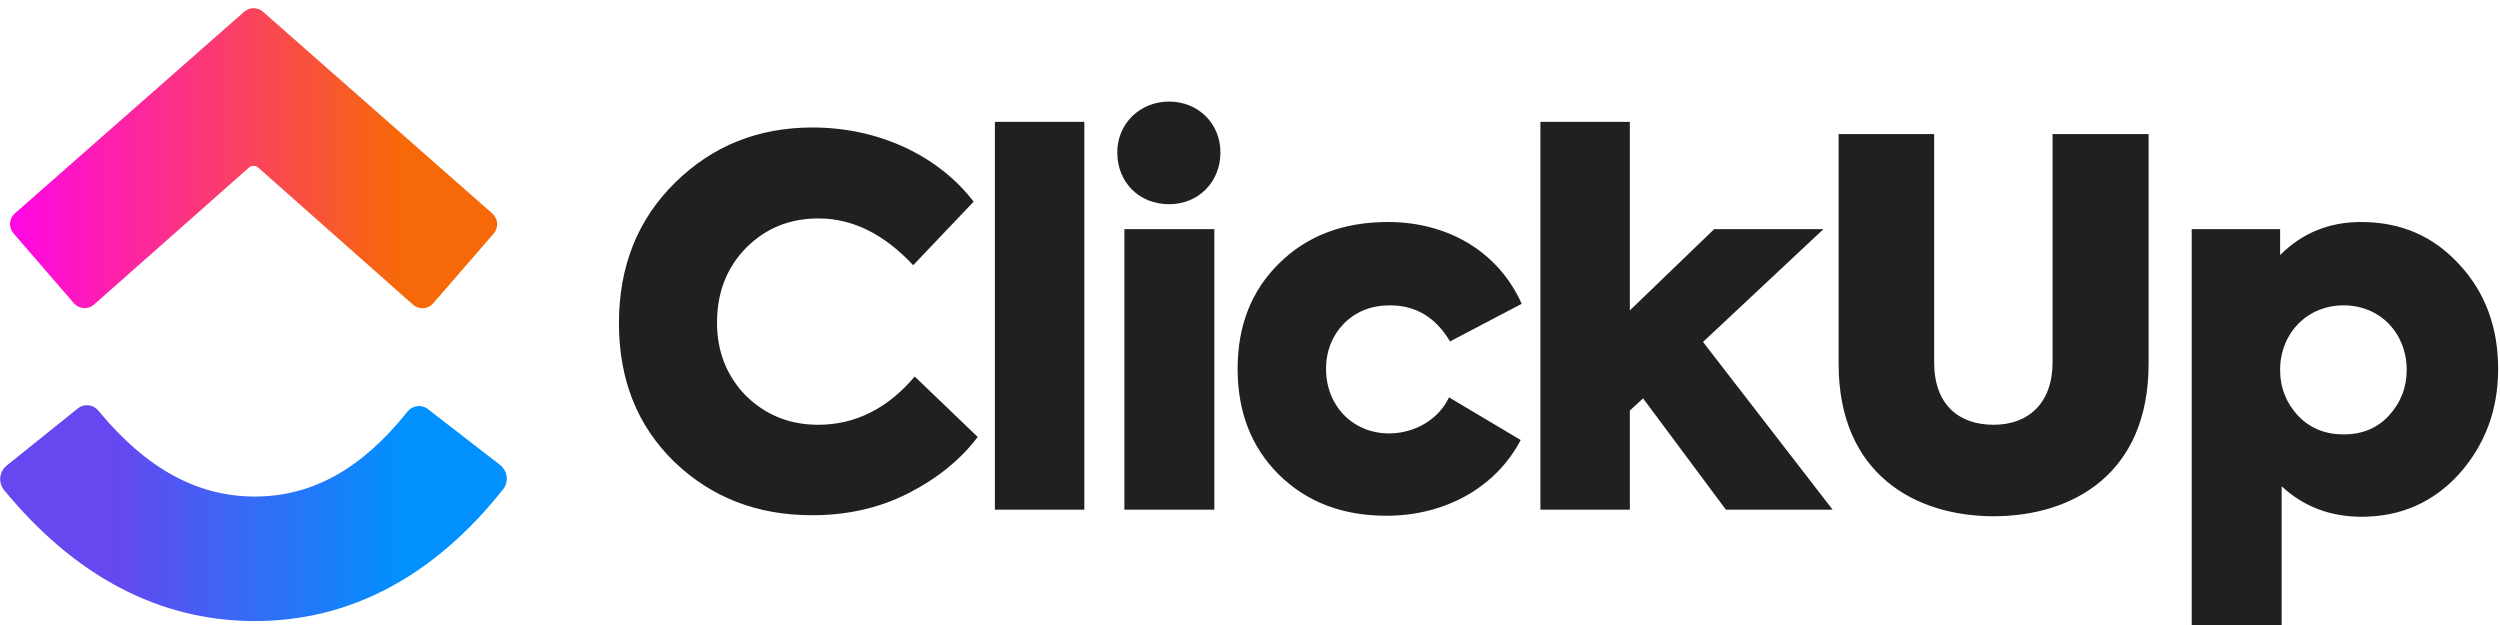
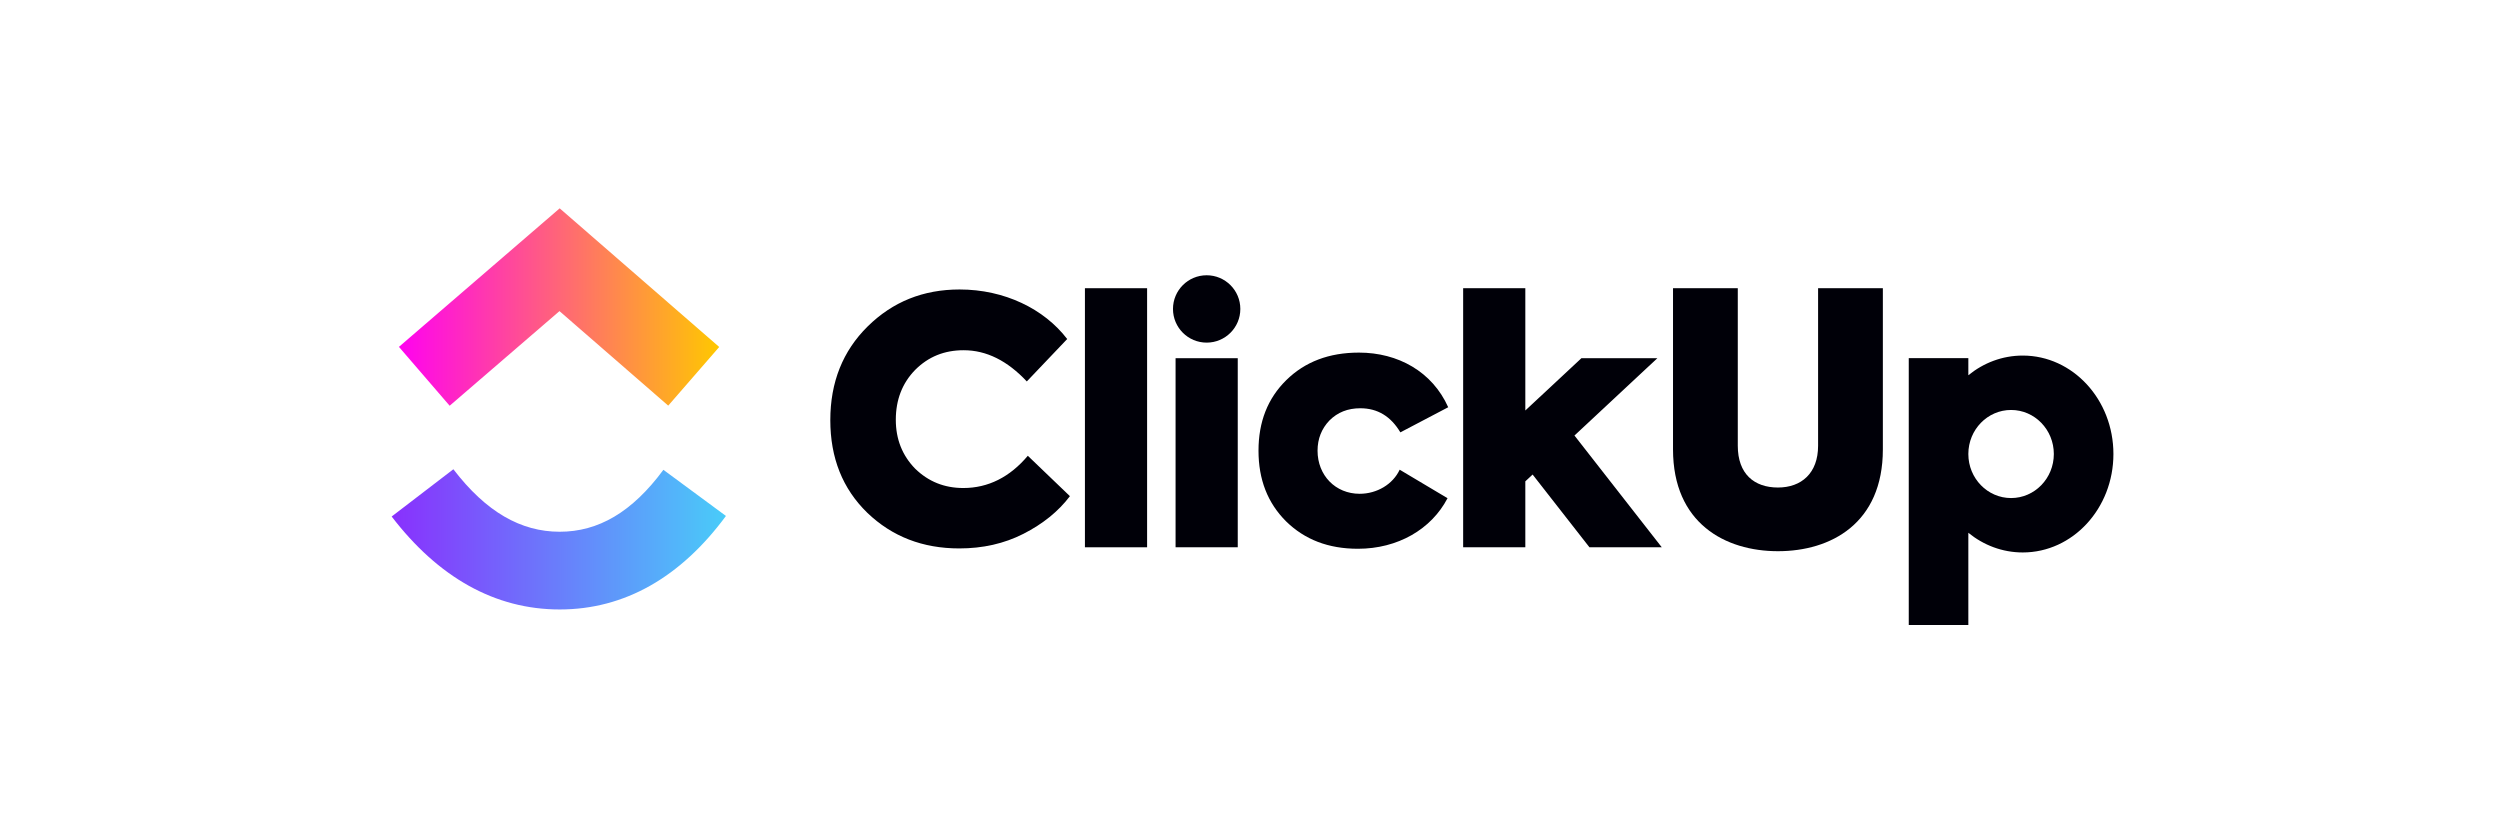
- <svg xmlns="http://www.w3.org/2000/svg" width="256" height="64" viewBox="0 0 256 64" fill="none">
-   <path fill-rule="evenodd" clip-rule="evenodd" d="M0.411 50.172C-0.215 49.409 -0.078 48.285 0.692 47.667L7.984 41.812C8.62 41.301 9.55 41.417 10.069 42.046C15.022 48.06 20.278 50.844 26.096 50.844C31.873 50.844 36.986 48.099 41.722 42.153C42.23 41.514 43.158 41.382 43.803 41.882L51.195 47.602C51.976 48.206 52.133 49.327 51.52 50.1C44.517 58.94 35.943 63.597 26.096 63.597C16.276 63.597 7.626 58.969 0.411 50.172Z" fill="url(#paint0_linear_8_543)" />
-   <path fill-rule="evenodd" clip-rule="evenodd" d="M26.449 17.168C26.174 16.924 25.761 16.924 25.485 17.167L9.629 31.188C9.023 31.724 8.095 31.662 7.566 31.05L1.382 23.894C0.86 23.291 0.923 22.379 1.522 21.852L25.007 1.2C25.556 0.717 26.378 0.717 26.927 1.2L50.418 21.868C51.017 22.396 51.079 23.308 50.556 23.912L44.356 31.063C43.827 31.674 42.9 31.736 42.294 31.2L26.449 17.168Z" fill="url(#paint1_linear_8_543)" />
-   <path d="M83.154 52.76C77.534 52.76 72.85 50.938 69.051 47.295C65.252 43.601 63.379 38.865 63.379 33.089C63.379 27.261 65.305 22.473 69.103 18.726C72.954 14.927 77.638 13.054 83.206 13.054C90.075 13.054 96.163 16.02 99.702 20.652L93.51 27.157C90.543 23.982 87.317 22.369 83.83 22.369C80.864 22.369 78.418 23.358 76.389 25.387C74.411 27.417 73.422 29.967 73.422 33.037C73.422 36.003 74.411 38.501 76.389 40.531C78.418 42.508 80.864 43.497 83.778 43.497C87.577 43.497 90.907 41.831 93.666 38.553L100.118 44.746C98.349 47.087 95.955 49.013 92.989 50.522C90.023 52.031 86.744 52.76 83.154 52.76ZM111.036 12.482V52.187H101.878V12.482H111.036ZM119.717 20.912C116.647 20.912 114.409 18.674 114.409 15.604C114.409 12.638 116.751 10.4 119.717 10.4C122.683 10.4 124.973 12.638 124.973 15.604C124.973 18.674 122.683 20.912 119.717 20.912ZM124.348 23.462V52.187H115.137V23.462H124.348ZM141.979 52.812C137.452 52.812 133.809 51.407 130.947 48.596C128.137 45.786 126.732 42.196 126.732 37.772C126.732 33.349 128.137 29.758 130.999 26.948C133.861 24.138 137.556 22.733 142.135 22.733C148.12 22.733 153.376 25.647 155.822 31.111L148.484 34.962C147.027 32.517 144.998 31.268 142.344 31.268C140.418 31.268 138.857 31.892 137.608 33.141C136.411 34.39 135.787 35.951 135.787 37.772C135.787 41.571 138.545 44.381 142.24 44.381C144.893 44.381 147.339 42.924 148.38 40.687L155.718 45.058C153.22 49.845 148.068 52.812 141.979 52.812ZM187.659 52.187H176.731L168.249 40.791L166.896 42.04V52.187H157.737V12.482H166.896V31.788L175.534 23.462H186.723L174.389 35.014L187.659 52.187ZM188.274 37.252V13.73H198.057V37.096C198.057 41.415 200.555 43.497 204.145 43.497C207.684 43.497 210.182 41.311 210.182 37.096V13.73H220.017V37.252C220.017 48.596 212.159 52.864 204.145 52.864C196.183 52.864 188.274 48.596 188.274 37.252ZM241.759 22.733C245.87 22.733 249.201 24.19 251.855 27.105C254.509 29.967 255.81 33.557 255.81 37.772C255.81 41.988 254.457 45.578 251.803 48.544C249.149 51.459 245.818 52.916 241.811 52.916C238.637 52.916 235.879 51.875 233.641 49.793V64H224.43V23.462H233.485V26.116C235.723 23.878 238.481 22.733 241.759 22.733ZM246.443 37.877C246.443 34.13 243.737 31.268 239.99 31.268C236.243 31.268 233.485 34.13 233.485 37.877C233.485 39.698 234.11 41.259 235.307 42.56C236.555 43.861 238.117 44.485 239.99 44.485C241.863 44.485 243.425 43.861 244.621 42.56C245.818 41.259 246.443 39.698 246.443 37.877Z" fill="#202020" />
+ <svg xmlns="http://www.w3.org/2000/svg" width="300" height="100" viewBox="0 0 300 100" fill="none">
+   <path fill-rule="evenodd" clip-rule="evenodd" d="M47 61.982L54.404 56.31C58.336 61.444 62.511 63.809 67.164 63.809C71.791 63.809 75.851 61.471 79.607 56.378L87.113 61.914C81.698 69.257 74.961 73.136 67.164 73.136C59.392 73.136 52.593 69.284 47 61.982Z" fill="url(#paint0_linear_874_3991)" />
+   <path fill-rule="evenodd" clip-rule="evenodd" d="M67.137 37.334L53.959 48.689L47.871 41.624L67.163 25L86.305 41.637L80.187 48.676L67.137 37.334Z" fill="url(#paint1_linear_874_3991)" />
+   <path d="M137.652 34.586H130.191V65.674H137.652V34.586Z" fill="#000008" />
+   <path fill-rule="evenodd" clip-rule="evenodd" d="M115.112 65.811C110.714 65.811 107.049 64.385 104.076 61.535C101.103 58.643 99.637 54.937 99.637 50.417C99.637 45.855 101.144 42.109 104.116 39.176C107.13 36.203 110.795 34.737 115.153 34.737C120.528 34.737 125.293 37.059 128.063 40.683L123.216 45.774C120.895 43.29 118.37 42.027 115.642 42.027C113.32 42.027 111.406 42.801 109.818 44.389C108.27 45.977 107.497 47.973 107.497 50.376C107.497 52.697 108.27 54.652 109.818 56.24C111.406 57.788 113.32 58.562 115.601 58.562C118.574 58.562 121.18 57.258 123.338 54.693L128.389 59.539C127.004 61.372 125.13 62.879 122.809 64.06C120.488 65.241 117.922 65.811 115.112 65.811Z" fill="#000008" />
+   <path fill-rule="evenodd" clip-rule="evenodd" d="M148.84 37.074C148.84 39.306 147.032 41.115 144.799 41.115C142.567 41.115 140.758 39.306 140.758 37.074C140.758 34.842 142.567 33.032 144.799 33.032C147.032 33.032 148.84 34.842 148.84 37.074ZM148.53 42.98H141.069V65.675H148.53V42.98Z" fill="#000008" />
+   <path fill-rule="evenodd" clip-rule="evenodd" d="M162.952 65.852C159.409 65.852 156.558 64.752 154.319 62.553C152.12 60.354 151.02 57.544 151.02 54.082C151.02 50.62 152.12 47.81 154.359 45.611C156.599 43.412 159.491 42.312 163.074 42.312C167.758 42.312 171.871 44.593 173.785 48.869L168.043 51.883C166.902 49.969 165.315 48.991 163.237 48.991C161.731 48.991 160.509 49.48 159.531 50.458C158.595 51.435 158.106 52.657 158.106 54.082C158.106 57.055 160.264 59.254 163.156 59.254C165.233 59.254 167.147 58.114 167.961 56.363L173.704 59.784C171.749 63.53 167.717 65.852 162.952 65.852Z" fill="#000008" />
+   <path fill-rule="evenodd" clip-rule="evenodd" d="M183.039 34.586H175.578V65.674H183.039V57.76L183.913 56.944L190.733 65.674H199.413L188.934 52.262L198.888 42.98H189.772L183.039 49.258V34.586Z" fill="#000008" />
+   <path fill-rule="evenodd" clip-rule="evenodd" d="M200.762 53.926V34.586H208.534V53.493C208.534 56.874 210.504 58.503 213.353 58.503C216.16 58.503 218.171 56.792 218.171 53.493V34.586H225.943V53.926C225.943 62.804 219.71 66.144 213.353 66.144C207.036 66.144 200.762 62.804 200.762 53.926Z" fill="#000008" />
+   <path fill-rule="evenodd" clip-rule="evenodd" d="M242.729 66.295C248.738 66.295 253.61 61.006 253.61 54.481C253.61 47.957 248.738 42.668 242.729 42.668C240.28 42.668 238.02 43.547 236.201 45.03V42.979H229.051V75H236.201V63.933C238.02 65.416 240.28 66.295 242.729 66.295ZM236.201 54.493V54.469C236.207 51.556 238.501 49.196 241.33 49.196C244.164 49.196 246.46 51.563 246.46 54.481C246.46 57.4 244.164 59.766 241.33 59.766C238.501 59.766 236.207 57.407 236.201 54.493Z" fill="#000008" />
  <defs>
-     <linearGradient id="paint0_linear_8_543" x1="-0.693" y1="32.138" x2="52.599" y2="32.138" gradientUnits="userSpaceOnUse">
-       <stop offset="0.226" stop-color="#6647F0" />
-       <stop offset="0.793" stop-color="#0091FF" />
+     <linearGradient id="paint0_linear_874_3991" x1="47" y1="67.753" x2="87.113" y2="67.753" gradientUnits="userSpaceOnUse">
+       <stop stop-color="#8930FD" />
+       <stop offset="1" stop-color="#49CCF9" />
    </linearGradient>
-     <linearGradient id="paint1_linear_8_543" x1="-0.693" y1="31.621" x2="52.599" y2="31.621" gradientUnits="userSpaceOnUse">
+     <linearGradient id="paint1_linear_874_3991" x1="47.871" y1="41.11" x2="86.305" y2="41.11" gradientUnits="userSpaceOnUse">
      <stop stop-color="#FF02F0" />
-       <stop offset="0.779" stop-color="#F76808" />
-       <stop offset="1" stop-color="#F76808" />
+       <stop offset="1" stop-color="#FFC800" />
    </linearGradient>
  </defs>
</svg>
